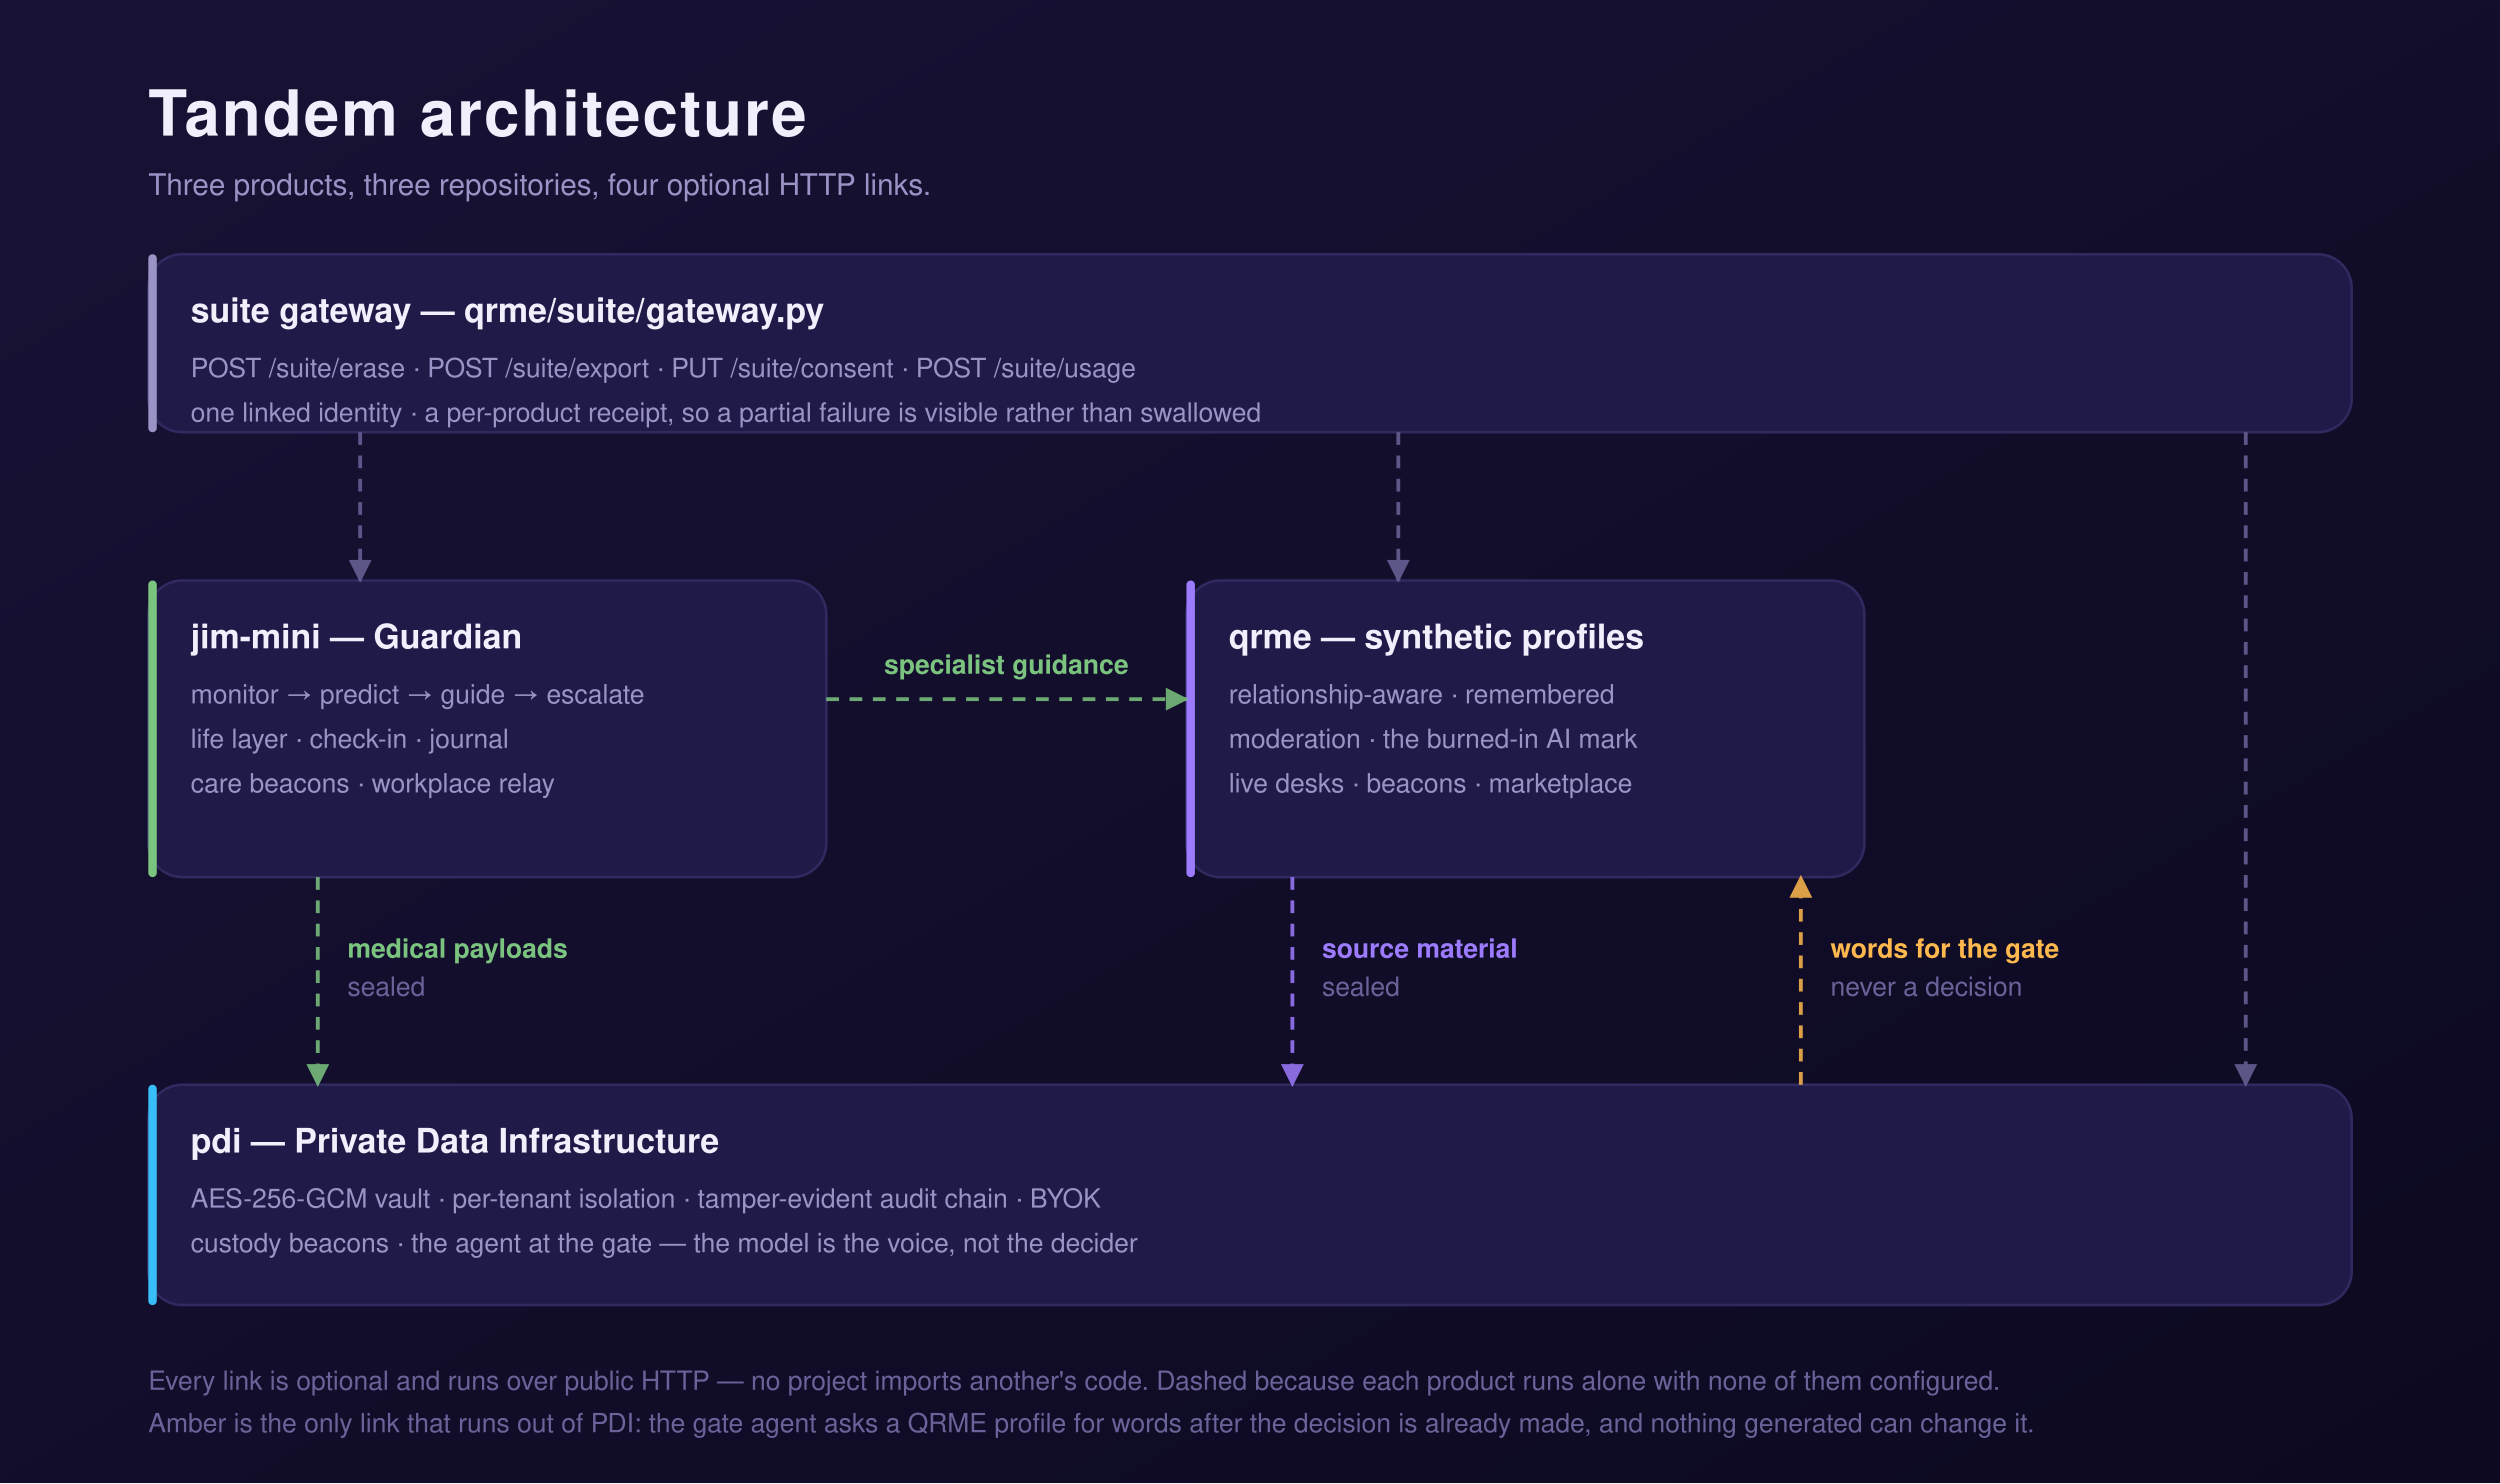
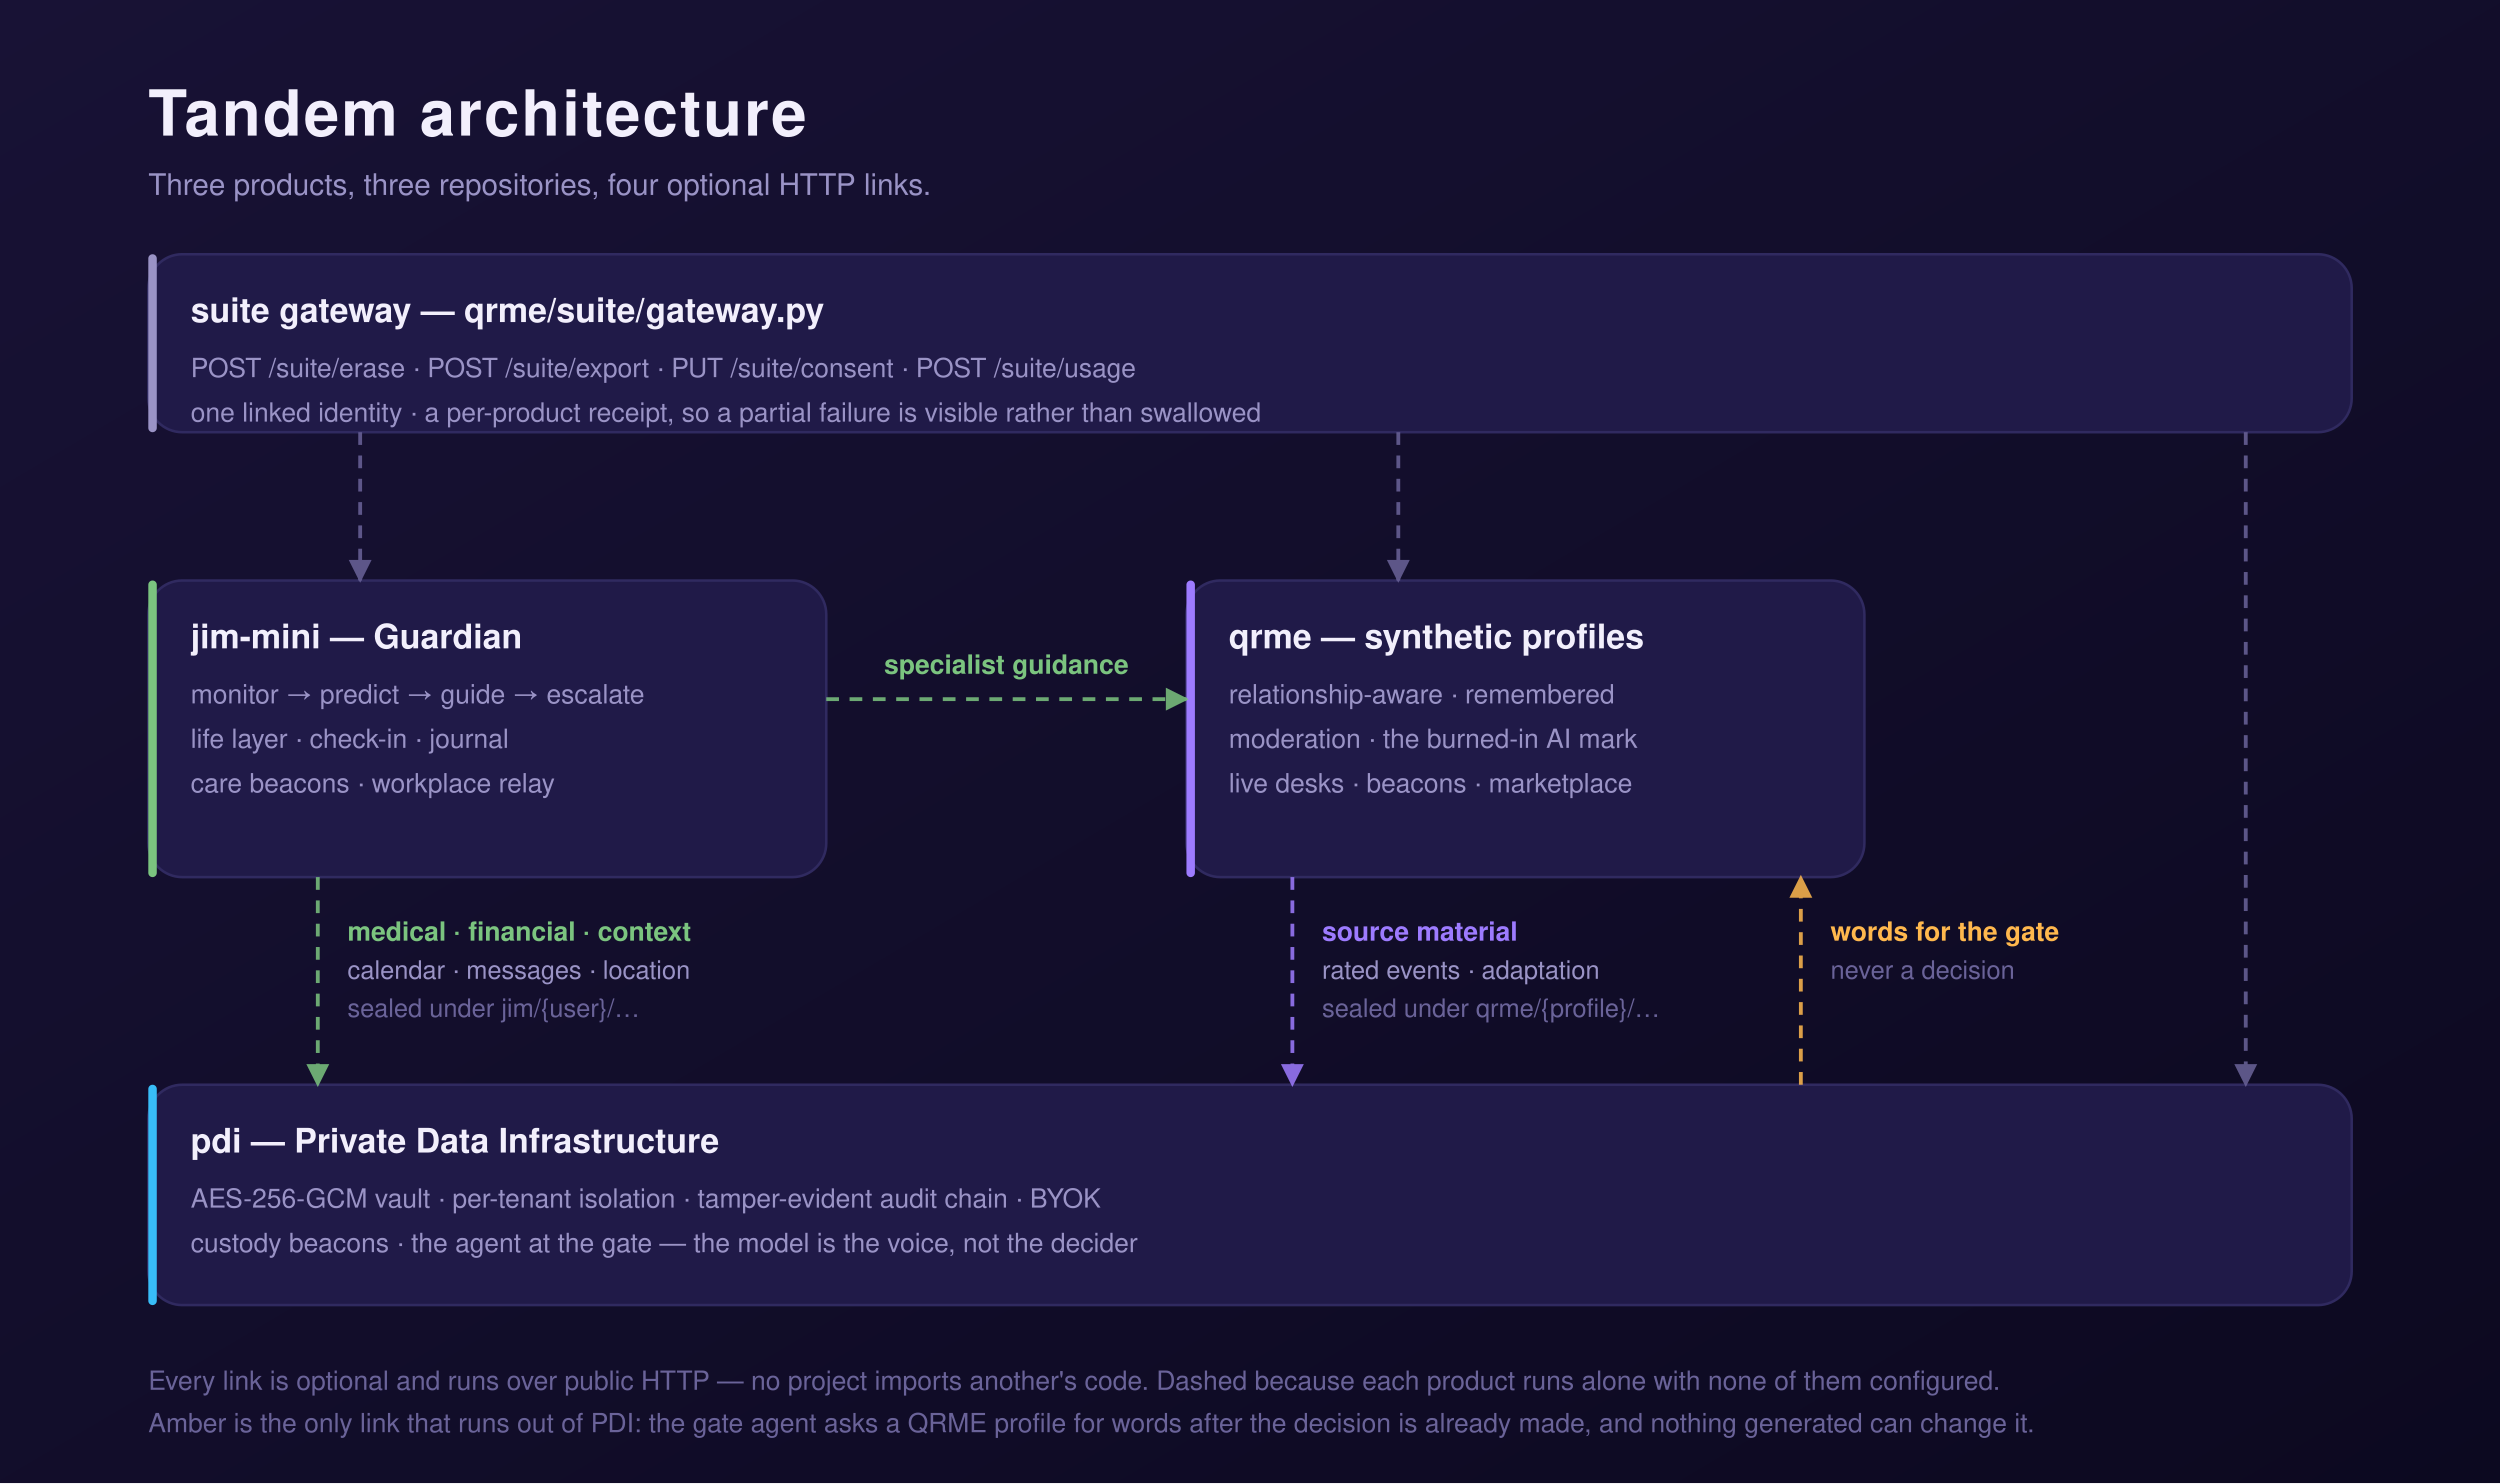
<svg xmlns="http://www.w3.org/2000/svg" role="img" aria-labelledby="tft tfd" viewBox="0 0 1180 700" width="1180" height="700" font-family="Helvetica, Arial, sans-serif">
  <defs>
    <linearGradient id="tfbg" x1="0" y1="0" x2="1" y2="1">
      <stop offset="0" stop-color="#181235" />
      <stop offset="1" stop-color="#0c0920" />
    </linearGradient>
    <marker id="tf_qrme" viewBox="0 0 10 10" refX="9" refY="5" markerWidth="6" markerHeight="6" orient="auto-start-reverse">
      <path d="M0 0 L10 5 L0 10 z" fill="#9d7bff" />
    </marker>
    <marker id="tf_jim" viewBox="0 0 10 10" refX="9" refY="5" markerWidth="6" markerHeight="6" orient="auto-start-reverse">
      <path d="M0 0 L10 5 L0 10 z" fill="#7bc47f" />
    </marker>
    <marker id="tf_pdi" viewBox="0 0 10 10" refX="9" refY="5" markerWidth="6" markerHeight="6" orient="auto-start-reverse">
      <path d="M0 0 L10 5 L0 10 z" fill="#38bdf8" />
    </marker>
    <marker id="tf_out" viewBox="0 0 10 10" refX="9" refY="5" markerWidth="6" markerHeight="6" orient="auto-start-reverse">
      <path d="M0 0 L10 5 L0 10 z" fill="#ffb84d" />
    </marker>
    <marker id="tf_gw" viewBox="0 0 10 10" refX="9" refY="5" markerWidth="6" markerHeight="6" orient="auto-start-reverse">
      <path d="M0 0 L10 5 L0 10 z" fill="#6a6399" />
    </marker>
  </defs>
  <rect width="1180" height="700" fill="url(#tfbg)" />
  <text x="70" y="64" font-size="30" fill="#f2effc" font-weight="800" text-anchor="start" letter-spacing="1">Tandem architecture</text>
  <text x="70" y="92" font-size="14" fill="#9a93c6" font-weight="400" text-anchor="start">Three products, three repositories, four optional HTTP links.</text>
  <rect x="70" y="120" width="1040" height="84" rx="16" fill="#201a48" stroke="#302a60" stroke-width="1.2" />
  <rect x="70" y="120" width="4" height="84" rx="2" fill="#9a93c6" />
  <text x="90" y="152" font-size="16" fill="#f2effc" font-weight="700" text-anchor="start">suite gateway — qrme/suite/gateway.py</text>
  <text x="90" y="178" font-size="12.5" fill="#9a93c6" font-weight="400" text-anchor="start">POST /suite/erase · POST /suite/export · PUT /suite/consent · POST /suite/usage</text>
  <text x="90" y="199" font-size="12.5" fill="#9a93c6" font-weight="400" text-anchor="start">one linked identity · a per-product receipt, so a partial failure is visible rather than swallowed</text>
  <rect x="70" y="274" width="320" height="140" rx="16" fill="#201a48" stroke="#302a60" stroke-width="1.2" />
  <rect x="70" y="274" width="4" height="140" rx="2" fill="#7bc47f" />
  <text x="90" y="306" font-size="16" fill="#f2effc" font-weight="700" text-anchor="start">jim-mini — Guardian</text>
  <text x="90" y="332" font-size="12.5" fill="#9a93c6" font-weight="400" text-anchor="start">monitor → predict → guide → escalate</text>
  <text x="90" y="353" font-size="12.5" fill="#9a93c6" font-weight="400" text-anchor="start">life layer · check-in · journal</text>
  <text x="90" y="374" font-size="12.5" fill="#9a93c6" font-weight="400" text-anchor="start">care beacons · workplace relay</text>
  <rect x="560" y="274" width="320" height="140" rx="16" fill="#201a48" stroke="#302a60" stroke-width="1.2" />
  <rect x="560" y="274" width="4" height="140" rx="2" fill="#9d7bff" />
  <text x="580" y="306" font-size="16" fill="#f2effc" font-weight="700" text-anchor="start">qrme — synthetic profiles</text>
  <text x="580" y="332" font-size="12.5" fill="#9a93c6" font-weight="400" text-anchor="start">relationship-aware · remembered</text>
  <text x="580" y="353" font-size="12.5" fill="#9a93c6" font-weight="400" text-anchor="start">moderation · the burned-in AI mark</text>
  <text x="580" y="374" font-size="12.5" fill="#9a93c6" font-weight="400" text-anchor="start">live desks · beacons · marketplace</text>
  <rect x="70" y="512" width="1040" height="104" rx="16" fill="#201a48" stroke="#302a60" stroke-width="1.2" />
  <rect x="70" y="512" width="4" height="104" rx="2" fill="#38bdf8" />
  <text x="90" y="544" font-size="16" fill="#f2effc" font-weight="700" text-anchor="start">pdi — Private Data Infrastructure</text>
  <text x="90" y="570" font-size="12.5" fill="#9a93c6" font-weight="400" text-anchor="start">AES-256-GCM vault · per-tenant isolation · tamper-evident audit chain · BYOK</text>
  <text x="90" y="591" font-size="12.5" fill="#9a93c6" font-weight="400" text-anchor="start">custody beacons · the agent at the gate — the model is the voice, not the decider</text>
  <path d="M170 204 L170 274" stroke="#6a6399" stroke-width="1.8" fill="none" stroke-dasharray="6 5" opacity="0.85" marker-end="url(#tf_gw)" />
  <path d="M660 204 L660 274" stroke="#6a6399" stroke-width="1.8" fill="none" stroke-dasharray="6 5" opacity="0.85" marker-end="url(#tf_gw)" />
  <path d="M1060 204 L1060 512" stroke="#6a6399" stroke-width="1.8" fill="none" stroke-dasharray="6 5" opacity="0.85" marker-end="url(#tf_gw)" />
  <path d="M390 330 L560 330" stroke="#7bc47f" stroke-width="1.8" fill="none" stroke-dasharray="6 5" opacity="0.85" marker-end="url(#tf_jim)" />
  <text x="475" y="318" font-size="12.5" fill="#7bc47f" font-weight="600" text-anchor="middle">specialist guidance</text>
  <path d="M150 414 L150 512" stroke="#7bc47f" stroke-width="1.8" fill="none" stroke-dasharray="6 5" opacity="0.85" marker-end="url(#tf_jim)" />
-   <text x="164" y="452" font-size="12.5" fill="#7bc47f" font-weight="600" text-anchor="start">medical payloads</text>
-   <text x="164" y="470" font-size="12.5" fill="#6a6399" font-weight="400" text-anchor="start">sealed</text>
+   <text x="164" y="444" font-size="12.5" fill="#7bc47f" font-weight="600" text-anchor="start">medical · financial · context</text>
+   <text x="164" y="462" font-size="12" fill="#9a93c6" font-weight="400" text-anchor="start">calendar · messages · location</text>
+   <text x="164" y="480" font-size="12" fill="#6a6399" font-weight="400" text-anchor="start">sealed under jim/{user}/…</text>
  <path d="M610 414 L610 512" stroke="#9d7bff" stroke-width="1.8" fill="none" stroke-dasharray="6 5" opacity="0.85" marker-end="url(#tf_qrme)" />
-   <text x="624" y="452" font-size="12.5" fill="#9d7bff" font-weight="600" text-anchor="start">source material</text>
-   <text x="624" y="470" font-size="12.5" fill="#6a6399" font-weight="400" text-anchor="start">sealed</text>
+   <text x="624" y="444" font-size="12.5" fill="#9d7bff" font-weight="600" text-anchor="start">source material</text>
+   <text x="624" y="462" font-size="12" fill="#9a93c6" font-weight="400" text-anchor="start">rated events · adaptation</text>
+   <text x="624" y="480" font-size="12" fill="#6a6399" font-weight="400" text-anchor="start">sealed under qrme/{profile}/…</text>
  <path d="M850 512 L850 414" stroke="#ffb84d" stroke-width="1.8" fill="none" stroke-dasharray="6 5" opacity="0.85" marker-end="url(#tf_out)" />
-   <text x="864" y="452" font-size="12.5" fill="#ffb84d" font-weight="600" text-anchor="start">words for the gate</text>
-   <text x="864" y="470" font-size="12.5" fill="#6a6399" font-weight="400" text-anchor="start">never a decision</text>
+   <text x="864" y="444" font-size="12.5" fill="#ffb84d" font-weight="600" text-anchor="start">words for the gate</text>
+   <text x="864" y="462" font-size="12" fill="#6a6399" font-weight="400" text-anchor="start">never a decision</text>
  <text x="70" y="656" font-size="12.5" fill="#6a6399" font-weight="400" text-anchor="start">Every link is optional and runs over public HTTP — no project imports another's code. Dashed because each product runs alone with none of them configured.</text>
  <text x="70" y="676" font-size="12.5" fill="#6a6399" font-weight="400" text-anchor="start">Amber is the only link that runs out of PDI: the gate agent asks a QRME profile for words after the decision is already made, and nothing generated can change it.</text>
</svg>
